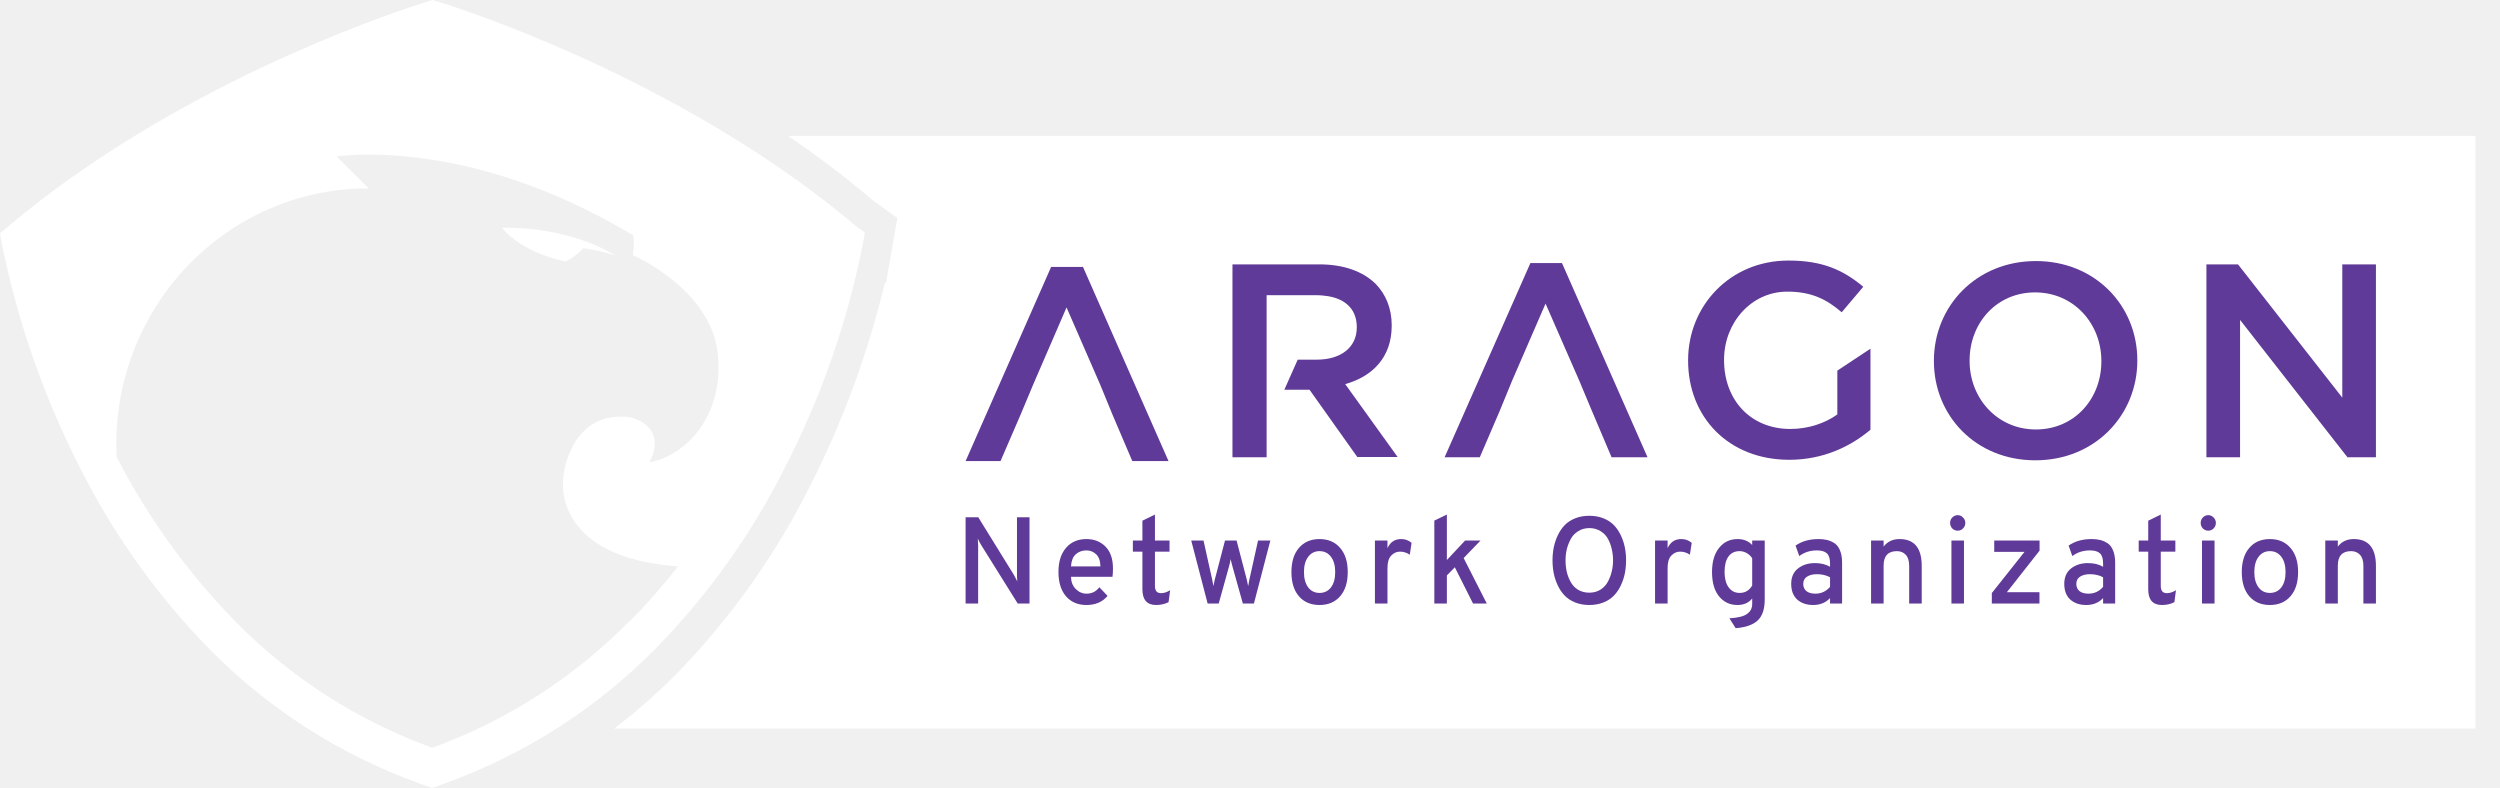
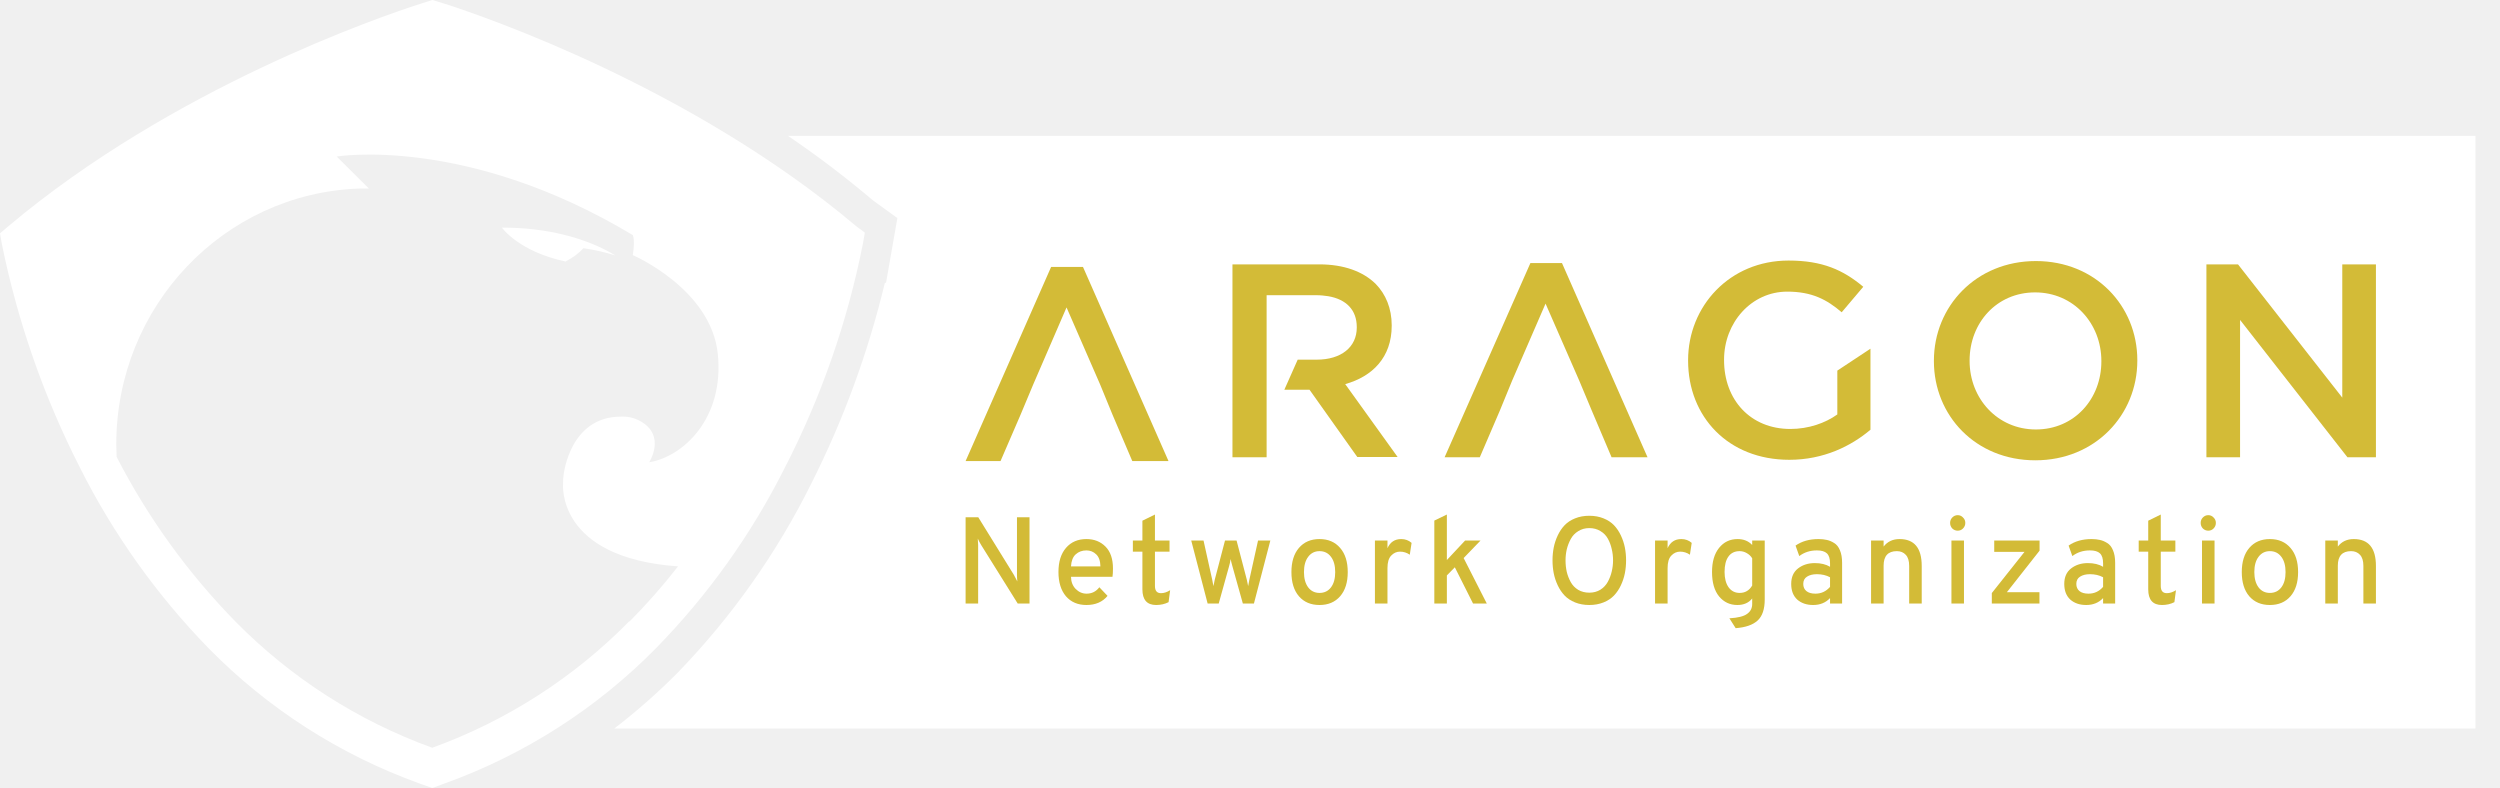
<svg xmlns="http://www.w3.org/2000/svg" width="403" height="127" viewBox="0 0 403 127" fill="none">
  <g clip-path="url(#clip0)">
    <path d="M127.022 21.897C131.763 25.115 136.331 28.584 140.708 32.289L144.657 35.153L142.83 45.585H142.643C139.952 56.791 135.976 67.644 130.794 77.925C125.247 89.102 118.019 99.35 109.368 108.306C106.127 111.588 102.667 114.642 99.01 117.445H399.04V21.897H127.022Z" fill="#fff" />
    <path d="M91.289 42.071C92.328 41.553 93.266 40.856 94.059 40.011C95.8 40.267 97.519 40.657 99.2 41.175C94.489 38.329 88.009 36.657 80.908 36.697C80.908 36.697 83.638 40.568 91.199 42.161L91.289 42.071Z" fill="#fff" />
    <path d="M138.014 36.458C111.521 14.103 78.178 2.697 71.777 0.637L69.697 0L67.697 0.637C61.276 2.697 27.893 14.123 1.35 36.468L0 37.612L0.32 39.434C2.871 51.943 7.106 64.052 12.911 75.434C18.289 86.119 25.277 95.923 33.633 104.506C43.175 114.226 54.798 121.677 67.637 126.303L69.707 127.03L71.067 126.512L71.777 126.254C84.611 121.618 96.232 114.168 105.781 104.456C114.151 95.897 121.141 86.1 126.503 75.414C132.373 64.021 136.611 51.867 139.094 39.304L139.414 37.503L138.014 36.458ZM101.43 100.157C92.511 109.23 81.66 116.196 69.677 120.541C57.73 116.213 46.907 109.279 38.004 100.246C30.301 92.389 23.828 83.424 18.802 73.652C18.802 72.995 18.742 72.338 18.742 71.661C18.742 49.337 36.114 31.173 57.866 30.396C58.386 30.396 58.946 30.396 59.466 30.396L54.275 25.231C54.275 25.231 75.157 21.767 102.01 37.901C102.01 37.901 102.4 38.717 102.01 41.126C102.01 41.126 114.631 46.55 115.711 57.05C116.792 67.551 110.011 73.652 104.65 74.518C104.65 74.518 107.461 70.168 103.14 67.849C102.202 67.337 101.138 67.099 100.07 67.163C91.809 67.163 90.859 76.538 90.859 76.538C90.784 77.009 90.754 77.486 90.769 77.962C90.769 77.962 89.569 89.905 109.301 91.299C106.873 94.419 104.258 97.39 101.47 100.197L101.43 100.157Z" fill="#fff" />
-     <path d="M165.958 97.287H164.053L158.162 87.851C157.981 87.559 157.799 87.215 157.618 86.818C157.657 87.453 157.676 87.798 157.676 87.851V97.287H155.655V83.381H157.696L163.431 92.659C163.573 92.897 163.761 93.254 163.994 93.731C163.955 93.334 163.936 92.983 163.936 92.678V83.381H165.958V97.287Z" fill="#603a98" />
-     <path d="M175.133 97.526C173.746 97.526 172.644 97.056 171.828 96.115C171.024 95.162 170.623 93.857 170.623 92.201C170.623 90.546 171.031 89.248 171.847 88.308C172.664 87.367 173.759 86.897 175.133 86.897C176.377 86.897 177.401 87.301 178.204 88.109C179.008 88.917 179.41 90.096 179.41 91.645C179.41 92.215 179.384 92.659 179.332 92.976H172.644C172.657 93.784 172.91 94.44 173.403 94.943C173.908 95.446 174.491 95.698 175.152 95.698C176.008 95.698 176.694 95.354 177.213 94.665L178.535 96.056C177.731 97.036 176.597 97.526 175.133 97.526ZM172.644 91.308H177.388C177.375 90.433 177.148 89.784 176.707 89.361C176.267 88.937 175.742 88.725 175.133 88.725C174.446 88.725 173.869 88.937 173.403 89.361C172.949 89.771 172.696 90.42 172.644 91.308Z" fill="#603a98" />
-     <path d="M186.371 97.526C184.894 97.526 184.155 96.685 184.155 95.003V88.924H182.619V87.136H184.155V83.937L186.177 82.944V87.136H188.529V88.924H186.177V94.466C186.177 95.234 186.501 95.619 187.149 95.619C187.628 95.619 188.121 95.46 188.626 95.142L188.374 97.069C187.777 97.374 187.11 97.526 186.371 97.526Z" fill="#603a98" />
-     <path d="M194.67 97.287L192.027 87.136H194.009L195.409 93.453C195.5 93.85 195.565 94.195 195.604 94.486C195.642 94.234 195.714 93.89 195.817 93.453L197.47 87.136H199.336L200.988 93.453C201.092 93.89 201.163 94.234 201.202 94.486C201.241 94.195 201.306 93.85 201.397 93.453L202.796 87.136H204.779L202.135 97.287H200.347L198.695 91.387C198.539 90.844 198.435 90.42 198.383 90.115C198.319 90.539 198.221 90.97 198.092 91.407L196.459 97.287H194.67Z" fill="#603a98" />
-     <path d="M216.032 96.115C215.215 97.056 214.107 97.526 212.707 97.526C211.308 97.526 210.2 97.056 209.383 96.115C208.58 95.175 208.178 93.877 208.178 92.221C208.178 90.566 208.58 89.268 209.383 88.328C210.2 87.374 211.308 86.897 212.707 86.897C214.107 86.897 215.215 87.374 216.032 88.328C216.848 89.268 217.256 90.566 217.256 92.221C217.256 93.877 216.848 95.175 216.032 96.115ZM212.707 95.579C213.485 95.579 214.101 95.281 214.554 94.685C215.008 94.089 215.235 93.268 215.235 92.221C215.235 91.175 215.008 90.354 214.554 89.758C214.101 89.149 213.485 88.844 212.707 88.844C211.943 88.844 211.334 89.149 210.88 89.758C210.426 90.354 210.2 91.175 210.2 92.221C210.2 93.254 210.426 94.076 210.88 94.685C211.334 95.281 211.943 95.579 212.707 95.579Z" fill="#603a98" />
-     <path d="M221.638 97.287V87.136H223.66V88.367C224.1 87.387 224.839 86.897 225.876 86.897C226.524 86.897 227.081 87.103 227.548 87.513L227.256 89.42C226.777 89.089 226.252 88.924 225.681 88.924C225.137 88.924 224.664 89.135 224.262 89.559C223.86 89.97 223.66 90.645 223.66 91.586V97.287H221.638Z" fill="#603a98" />
-     <path d="M239.67 97.287H237.454L234.518 91.447L233.235 92.758V97.287H231.214V83.917L233.235 82.944V90.275L236.171 87.136H238.659L235.938 89.957L239.67 97.287Z" fill="#603a98" />
-     <path d="M258.489 97.109C257.802 97.387 257.037 97.526 256.195 97.526C255.353 97.526 254.588 97.387 253.901 97.109C253.214 96.83 252.65 96.46 252.21 95.996C251.769 95.532 251.4 94.983 251.102 94.347C250.804 93.711 250.59 93.062 250.46 92.4C250.331 91.738 250.266 91.049 250.266 90.334C250.266 89.619 250.331 88.93 250.46 88.268C250.59 87.606 250.804 86.957 251.102 86.321C251.4 85.685 251.769 85.136 252.21 84.672C252.65 84.209 253.214 83.838 253.901 83.56C254.588 83.281 255.353 83.142 256.195 83.142C257.037 83.142 257.802 83.281 258.489 83.56C259.176 83.838 259.74 84.209 260.18 84.672C260.621 85.136 260.99 85.685 261.288 86.321C261.586 86.957 261.8 87.606 261.93 88.268C262.059 88.93 262.124 89.619 262.124 90.334C262.124 91.049 262.059 91.738 261.93 92.4C261.8 93.062 261.586 93.711 261.288 94.347C260.99 94.983 260.621 95.532 260.18 95.996C259.74 96.46 259.176 96.83 258.489 97.109ZM254.406 95.082C254.925 95.387 255.521 95.539 256.195 95.539C256.869 95.539 257.465 95.38 257.983 95.062C258.502 94.731 258.904 94.301 259.189 93.771C259.474 93.241 259.681 92.692 259.811 92.122C259.953 91.539 260.025 90.943 260.025 90.334C260.025 89.698 259.953 89.089 259.811 88.506C259.681 87.91 259.474 87.354 259.189 86.838C258.904 86.321 258.502 85.91 257.983 85.606C257.465 85.288 256.869 85.129 256.195 85.129C255.521 85.129 254.925 85.295 254.406 85.626C253.888 85.944 253.486 86.367 253.201 86.897C252.916 87.427 252.702 87.983 252.56 88.566C252.43 89.135 252.365 89.725 252.365 90.334C252.365 90.97 252.43 91.586 252.56 92.182C252.702 92.764 252.916 93.314 253.201 93.831C253.486 94.347 253.888 94.764 254.406 95.082Z" fill="#603a98" />
-     <path d="M266.794 97.287V87.136H268.816V88.367C269.257 87.387 269.996 86.897 271.032 86.897C271.68 86.897 272.238 87.103 272.704 87.513L272.413 89.42C271.933 89.089 271.408 88.924 270.838 88.924C270.294 88.924 269.821 89.135 269.419 89.559C269.017 89.97 268.816 90.645 268.816 91.586V97.287H266.794Z" fill="#603a98" />
-     <path d="M279.789 101.261L278.778 99.671C280.152 99.592 281.105 99.353 281.636 98.956C282.18 98.572 282.453 98.042 282.453 97.367V96.473C281.895 97.175 281.098 97.526 280.061 97.526C278.869 97.526 277.891 97.069 277.126 96.155C276.361 95.228 275.979 93.91 275.979 92.201C275.979 90.559 276.355 89.268 277.107 88.328C277.871 87.374 278.869 86.897 280.1 86.897C281.072 86.897 281.856 87.215 282.453 87.851V87.136H284.474V96.632C284.474 98.195 284.092 99.327 283.327 100.029C282.563 100.731 281.383 101.141 279.789 101.261ZM280.431 95.579C281.312 95.579 281.986 95.181 282.453 94.387V89.996C282.245 89.652 281.954 89.374 281.578 89.162C281.215 88.95 280.833 88.844 280.431 88.844C279.64 88.844 279.038 89.135 278.623 89.718C278.208 90.288 278.001 91.115 278.001 92.201C278.001 93.235 278.215 94.056 278.642 94.665C279.083 95.274 279.679 95.579 280.431 95.579Z" fill="#603a98" />
-     <path d="M295.002 97.287V96.413C294.302 97.155 293.395 97.526 292.28 97.526C291.23 97.526 290.375 97.234 289.714 96.652C289.066 96.056 288.742 95.215 288.742 94.129C288.742 93.029 289.111 92.195 289.85 91.625C290.589 91.056 291.49 90.771 292.552 90.771C293.524 90.771 294.341 90.97 295.002 91.367V90.811C295.002 90.056 294.833 89.52 294.496 89.202C294.159 88.884 293.621 88.725 292.883 88.725C291.794 88.725 290.848 89.029 290.044 89.639L289.442 87.95C290.44 87.248 291.677 86.897 293.155 86.897C293.647 86.897 294.088 86.944 294.477 87.036C294.866 87.116 295.261 87.281 295.663 87.533C296.064 87.771 296.375 88.162 296.596 88.705C296.829 89.248 296.946 89.917 296.946 90.712V97.287H295.002ZM292.649 95.698C293.583 95.698 294.367 95.334 295.002 94.605V93.056C294.393 92.725 293.686 92.559 292.883 92.559C292.235 92.559 291.703 92.692 291.289 92.957C290.887 93.208 290.686 93.599 290.686 94.129C290.686 94.619 290.854 95.003 291.191 95.281C291.528 95.559 292.014 95.698 292.649 95.698Z" fill="#603a98" />
-     <path d="M307.759 97.287V91.228C307.759 90.42 307.577 89.824 307.214 89.44C306.852 89.043 306.372 88.844 305.776 88.844C304.35 88.844 303.638 89.626 303.638 91.188V97.287H301.616V87.136H303.638V88.109C304.26 87.301 305.115 86.897 306.204 86.897C308.588 86.897 309.781 88.341 309.781 91.228V97.287H307.759Z" fill="#603a98" />
-     <path d="M316.437 85.189C316.204 85.427 315.919 85.546 315.582 85.546C315.245 85.546 314.954 85.427 314.707 85.189C314.474 84.937 314.357 84.639 314.357 84.295C314.357 83.95 314.474 83.659 314.707 83.421C314.954 83.169 315.245 83.043 315.582 83.043C315.919 83.043 316.204 83.169 316.437 83.421C316.684 83.659 316.807 83.95 316.807 84.295C316.807 84.639 316.684 84.937 316.437 85.189ZM314.571 97.287V87.136H316.593V97.287H314.571Z" fill="#603a98" />
-     <path d="M321.081 97.287V95.599L326.349 88.963H321.47V87.136H328.779V88.765L323.511 95.46H328.76V97.287H321.081Z" fill="#603a98" />
-     <path d="M339.019 97.287V96.413C338.319 97.155 337.412 97.526 336.298 97.526C335.248 97.526 334.392 97.234 333.731 96.652C333.083 96.056 332.759 95.215 332.759 94.129C332.759 93.029 333.129 92.195 333.868 91.625C334.606 91.056 335.507 90.771 336.57 90.771C337.542 90.771 338.358 90.97 339.019 91.367V90.811C339.019 90.056 338.851 89.52 338.514 89.202C338.177 88.884 337.639 88.725 336.9 88.725C335.812 88.725 334.865 89.029 334.062 89.639L333.459 87.95C334.457 87.248 335.695 86.897 337.172 86.897C337.665 86.897 338.105 86.944 338.494 87.036C338.883 87.116 339.278 87.281 339.68 87.533C340.082 87.771 340.393 88.162 340.613 88.705C340.847 89.248 340.963 89.917 340.963 90.712V97.287H339.019ZM336.667 95.698C337.6 95.698 338.384 95.334 339.019 94.605V93.056C338.41 92.725 337.704 92.559 336.9 92.559C336.252 92.559 335.721 92.692 335.306 92.957C334.904 93.208 334.703 93.599 334.703 94.129C334.703 94.619 334.872 95.003 335.209 95.281C335.546 95.559 336.032 95.698 336.667 95.698Z" fill="#603a98" />
-     <path d="M348.51 97.526C347.033 97.526 346.294 96.685 346.294 95.003V88.924H344.758V87.136H346.294V83.937L348.316 82.944V87.136H350.668V88.924H348.316V94.466C348.316 95.234 348.64 95.619 349.288 95.619C349.767 95.619 350.26 95.46 350.765 95.142L350.513 97.069C349.917 97.374 349.249 97.526 348.51 97.526Z" fill="#603a98" />
-     <path d="M356.829 85.189C356.596 85.427 356.31 85.546 355.974 85.546C355.637 85.546 355.345 85.427 355.099 85.189C354.865 84.937 354.749 84.639 354.749 84.295C354.749 83.95 354.865 83.659 355.099 83.421C355.345 83.169 355.637 83.043 355.974 83.043C356.31 83.043 356.596 83.169 356.829 83.421C357.075 83.659 357.198 83.95 357.198 84.295C357.198 84.639 357.075 84.937 356.829 85.189ZM354.963 97.287V87.136H356.984V97.287H354.963Z" fill="#603a98" />
-     <path d="M369.229 96.115C368.412 97.056 367.304 97.526 365.905 97.526C364.505 97.526 363.397 97.056 362.58 96.115C361.777 95.175 361.375 93.877 361.375 92.221C361.375 90.566 361.777 89.268 362.58 88.328C363.397 87.374 364.505 86.897 365.905 86.897C367.304 86.897 368.412 87.374 369.229 88.328C370.045 89.268 370.454 90.566 370.454 92.221C370.454 93.877 370.045 95.175 369.229 96.115ZM365.905 95.579C366.682 95.579 367.298 95.281 367.752 94.685C368.205 94.089 368.432 93.268 368.432 92.221C368.432 91.175 368.205 90.354 367.752 89.758C367.298 89.149 366.682 88.844 365.905 88.844C365.14 88.844 364.531 89.149 364.077 89.758C363.624 90.354 363.397 91.175 363.397 92.221C363.397 93.254 363.624 94.076 364.077 94.685C364.531 95.281 365.14 95.579 365.905 95.579Z" fill="#603a98" />
-     <path d="M380.978 97.287V91.228C380.978 90.42 380.797 89.824 380.434 89.44C380.071 89.043 379.592 88.844 378.995 88.844C377.57 88.844 376.857 89.626 376.857 91.188V97.287H374.835V87.136H376.857V88.109C377.479 87.301 378.334 86.897 379.423 86.897C381.808 86.897 383 88.341 383 91.228V97.287H380.978Z" fill="#603a98" />
-     <path d="M272.122 58.142V58.059C272.122 49.352 278.829 42 288.311 42C293.776 42 297.13 43.52 300.359 46.23L296.881 50.338C294.48 48.284 292.078 47.011 288.104 47.011C282.307 47.011 277.918 52.022 277.918 57.977V58.059C277.918 64.467 282.183 69.149 288.601 69.149C291.54 69.149 294.231 68.204 296.177 66.808V60.975V59.743L301.518 56.211V69.272C298.413 71.901 293.983 74.119 288.435 74.119C278.581 74.119 272.122 67.177 272.122 58.142Z" fill="#603a98" />
-     <path d="M169.442 43.027L155.655 74.324H161.285L164.515 66.849L166.544 62.002L171.926 49.557L177.35 62.002L179.337 66.849L182.525 74.324H188.363L174.576 43.027H169.442Z" fill="#603a98" />
-     <path d="M246.7 42.411L232.872 73.708H238.544L241.773 66.192L243.761 61.345L249.143 48.941L254.567 61.345L256.596 66.192L259.784 73.708H265.58L251.793 42.411H246.7Z" fill="#603a98" />
-     <path d="M328.182 42.082C318.535 42.082 311.745 49.393 311.745 58.142V58.224C311.745 66.972 318.452 74.201 328.099 74.201C337.746 74.201 344.536 66.89 344.536 58.142V58.059C344.536 49.311 337.788 42.082 328.182 42.082ZM338.74 58.265C338.74 64.302 334.393 69.231 328.182 69.231C321.972 69.231 317.5 64.22 317.5 58.182V58.1C317.5 52.063 321.847 47.134 328.058 47.134C334.268 47.134 338.74 52.145 338.74 58.182V58.265Z" fill="#603a98" />
-     <path d="M377.576 42.616V64.097L360.766 42.616H355.674V73.708H361.098V51.57L378.404 73.708H383V42.616H377.576Z" fill="#603a98" />
-     <path d="M216.849 61.92C221.237 60.688 224.343 57.608 224.343 52.514V52.432C224.343 49.722 223.39 47.422 221.734 45.738C219.705 43.766 216.642 42.616 212.667 42.616H198.673V73.708H202.647H204.179V70.258V62.865V61.92V47.586H212.211C212.915 47.586 213.536 47.668 214.116 47.75C217.014 48.243 218.712 49.968 218.712 52.72V52.802C218.712 55.965 216.186 57.977 212.253 57.977H209.189L207.036 62.824H207.45H211.094L218.795 73.667H225.295L216.849 61.92Z" fill="#603a98" />
+     <path d="M165.958 97.287H164.053L158.162 87.851C157.981 87.559 157.799 87.215 157.618 86.818C157.657 87.453 157.676 87.798 157.676 87.851V97.287H155.655V83.381H157.696L163.431 92.659C163.573 92.897 163.761 93.254 163.994 93.731C163.955 93.334 163.936 92.983 163.936 92.678V83.381H165.958V97.287Z" fill="#d3bb37" />
+     <path d="M175.133 97.526C173.746 97.526 172.644 97.056 171.828 96.115C171.024 95.162 170.623 93.857 170.623 92.201C170.623 90.546 171.031 89.248 171.847 88.308C172.664 87.367 173.759 86.897 175.133 86.897C176.377 86.897 177.401 87.301 178.204 88.109C179.008 88.917 179.41 90.096 179.41 91.645C179.41 92.215 179.384 92.659 179.332 92.976H172.644C172.657 93.784 172.91 94.44 173.403 94.943C173.908 95.446 174.491 95.698 175.152 95.698C176.008 95.698 176.694 95.354 177.213 94.665L178.535 96.056C177.731 97.036 176.597 97.526 175.133 97.526ZM172.644 91.308H177.388C177.375 90.433 177.148 89.784 176.707 89.361C176.267 88.937 175.742 88.725 175.133 88.725C174.446 88.725 173.869 88.937 173.403 89.361C172.949 89.771 172.696 90.42 172.644 91.308Z" fill="#d3bb37" />
+     <path d="M186.371 97.526C184.894 97.526 184.155 96.685 184.155 95.003V88.924H182.619V87.136H184.155V83.937L186.177 82.944V87.136H188.529V88.924H186.177V94.466C186.177 95.234 186.501 95.619 187.149 95.619C187.628 95.619 188.121 95.46 188.626 95.142L188.374 97.069C187.777 97.374 187.11 97.526 186.371 97.526Z" fill="#d3bb37" />
+     <path d="M194.67 97.287L192.027 87.136H194.009L195.409 93.453C195.5 93.85 195.565 94.195 195.604 94.486C195.642 94.234 195.714 93.89 195.817 93.453L197.47 87.136H199.336L200.988 93.453C201.092 93.89 201.163 94.234 201.202 94.486C201.241 94.195 201.306 93.85 201.397 93.453L202.796 87.136H204.779L202.135 97.287H200.347L198.695 91.387C198.539 90.844 198.435 90.42 198.383 90.115C198.319 90.539 198.221 90.97 198.092 91.407L196.459 97.287H194.67Z" fill="#d3bb37" />
+     <path d="M216.032 96.115C215.215 97.056 214.107 97.526 212.707 97.526C211.308 97.526 210.2 97.056 209.383 96.115C208.58 95.175 208.178 93.877 208.178 92.221C208.178 90.566 208.58 89.268 209.383 88.328C210.2 87.374 211.308 86.897 212.707 86.897C214.107 86.897 215.215 87.374 216.032 88.328C216.848 89.268 217.256 90.566 217.256 92.221C217.256 93.877 216.848 95.175 216.032 96.115ZM212.707 95.579C213.485 95.579 214.101 95.281 214.554 94.685C215.008 94.089 215.235 93.268 215.235 92.221C215.235 91.175 215.008 90.354 214.554 89.758C214.101 89.149 213.485 88.844 212.707 88.844C211.943 88.844 211.334 89.149 210.88 89.758C210.426 90.354 210.2 91.175 210.2 92.221C210.2 93.254 210.426 94.076 210.88 94.685C211.334 95.281 211.943 95.579 212.707 95.579Z" fill="#d3bb37" />
+     <path d="M221.638 97.287V87.136H223.66V88.367C224.1 87.387 224.839 86.897 225.876 86.897C226.524 86.897 227.081 87.103 227.548 87.513L227.256 89.42C226.777 89.089 226.252 88.924 225.681 88.924C225.137 88.924 224.664 89.135 224.262 89.559C223.86 89.97 223.66 90.645 223.66 91.586V97.287H221.638Z" fill="#d3bb37" />
+     <path d="M239.67 97.287H237.454L234.518 91.447L233.235 92.758V97.287H231.214V83.917L233.235 82.944V90.275L236.171 87.136H238.659L235.938 89.957L239.67 97.287Z" fill="#d3bb37" />
+     <path d="M258.489 97.109C257.802 97.387 257.037 97.526 256.195 97.526C255.353 97.526 254.588 97.387 253.901 97.109C253.214 96.83 252.65 96.46 252.21 95.996C251.769 95.532 251.4 94.983 251.102 94.347C250.804 93.711 250.59 93.062 250.46 92.4C250.331 91.738 250.266 91.049 250.266 90.334C250.266 89.619 250.331 88.93 250.46 88.268C250.59 87.606 250.804 86.957 251.102 86.321C251.4 85.685 251.769 85.136 252.21 84.672C252.65 84.209 253.214 83.838 253.901 83.56C254.588 83.281 255.353 83.142 256.195 83.142C257.037 83.142 257.802 83.281 258.489 83.56C259.176 83.838 259.74 84.209 260.18 84.672C260.621 85.136 260.99 85.685 261.288 86.321C261.586 86.957 261.8 87.606 261.93 88.268C262.059 88.93 262.124 89.619 262.124 90.334C262.124 91.049 262.059 91.738 261.93 92.4C261.8 93.062 261.586 93.711 261.288 94.347C260.99 94.983 260.621 95.532 260.18 95.996C259.74 96.46 259.176 96.83 258.489 97.109ZM254.406 95.082C254.925 95.387 255.521 95.539 256.195 95.539C256.869 95.539 257.465 95.38 257.983 95.062C258.502 94.731 258.904 94.301 259.189 93.771C259.474 93.241 259.681 92.692 259.811 92.122C259.953 91.539 260.025 90.943 260.025 90.334C260.025 89.698 259.953 89.089 259.811 88.506C259.681 87.91 259.474 87.354 259.189 86.838C258.904 86.321 258.502 85.91 257.983 85.606C257.465 85.288 256.869 85.129 256.195 85.129C255.521 85.129 254.925 85.295 254.406 85.626C253.888 85.944 253.486 86.367 253.201 86.897C252.916 87.427 252.702 87.983 252.56 88.566C252.43 89.135 252.365 89.725 252.365 90.334C252.365 90.97 252.43 91.586 252.56 92.182C252.702 92.764 252.916 93.314 253.201 93.831C253.486 94.347 253.888 94.764 254.406 95.082Z" fill="#d3bb37" />
+     <path d="M266.794 97.287V87.136H268.816V88.367C269.257 87.387 269.996 86.897 271.032 86.897C271.68 86.897 272.238 87.103 272.704 87.513L272.413 89.42C271.933 89.089 271.408 88.924 270.838 88.924C270.294 88.924 269.821 89.135 269.419 89.559C269.017 89.97 268.816 90.645 268.816 91.586V97.287H266.794Z" fill="#d3bb37" />
+     <path d="M279.789 101.261L278.778 99.671C280.152 99.592 281.105 99.353 281.636 98.956C282.18 98.572 282.453 98.042 282.453 97.367V96.473C281.895 97.175 281.098 97.526 280.061 97.526C278.869 97.526 277.891 97.069 277.126 96.155C276.361 95.228 275.979 93.91 275.979 92.201C275.979 90.559 276.355 89.268 277.107 88.328C277.871 87.374 278.869 86.897 280.1 86.897C281.072 86.897 281.856 87.215 282.453 87.851V87.136H284.474V96.632C284.474 98.195 284.092 99.327 283.327 100.029C282.563 100.731 281.383 101.141 279.789 101.261ZM280.431 95.579C281.312 95.579 281.986 95.181 282.453 94.387V89.996C282.245 89.652 281.954 89.374 281.578 89.162C281.215 88.95 280.833 88.844 280.431 88.844C279.64 88.844 279.038 89.135 278.623 89.718C278.208 90.288 278.001 91.115 278.001 92.201C278.001 93.235 278.215 94.056 278.642 94.665C279.083 95.274 279.679 95.579 280.431 95.579Z" fill="#d3bb37" />
+     <path d="M295.002 97.287V96.413C294.302 97.155 293.395 97.526 292.28 97.526C291.23 97.526 290.375 97.234 289.714 96.652C289.066 96.056 288.742 95.215 288.742 94.129C288.742 93.029 289.111 92.195 289.85 91.625C290.589 91.056 291.49 90.771 292.552 90.771C293.524 90.771 294.341 90.97 295.002 91.367V90.811C295.002 90.056 294.833 89.52 294.496 89.202C294.159 88.884 293.621 88.725 292.883 88.725C291.794 88.725 290.848 89.029 290.044 89.639L289.442 87.95C290.44 87.248 291.677 86.897 293.155 86.897C293.647 86.897 294.088 86.944 294.477 87.036C294.866 87.116 295.261 87.281 295.663 87.533C296.064 87.771 296.375 88.162 296.596 88.705C296.829 89.248 296.946 89.917 296.946 90.712V97.287H295.002ZM292.649 95.698C293.583 95.698 294.367 95.334 295.002 94.605V93.056C294.393 92.725 293.686 92.559 292.883 92.559C292.235 92.559 291.703 92.692 291.289 92.957C290.887 93.208 290.686 93.599 290.686 94.129C290.686 94.619 290.854 95.003 291.191 95.281C291.528 95.559 292.014 95.698 292.649 95.698Z" fill="#d3bb37" />
+     <path d="M307.759 97.287V91.228C307.759 90.42 307.577 89.824 307.214 89.44C306.852 89.043 306.372 88.844 305.776 88.844C304.35 88.844 303.638 89.626 303.638 91.188V97.287H301.616V87.136H303.638V88.109C304.26 87.301 305.115 86.897 306.204 86.897C308.588 86.897 309.781 88.341 309.781 91.228V97.287H307.759Z" fill="#d3bb37" />
+     <path d="M316.437 85.189C316.204 85.427 315.919 85.546 315.582 85.546C315.245 85.546 314.954 85.427 314.707 85.189C314.474 84.937 314.357 84.639 314.357 84.295C314.357 83.95 314.474 83.659 314.707 83.421C314.954 83.169 315.245 83.043 315.582 83.043C315.919 83.043 316.204 83.169 316.437 83.421C316.684 83.659 316.807 83.95 316.807 84.295C316.807 84.639 316.684 84.937 316.437 85.189ZM314.571 97.287V87.136H316.593V97.287H314.571Z" fill="#d3bb37" />
+     <path d="M321.081 97.287V95.599L326.349 88.963H321.47V87.136H328.779V88.765L323.511 95.46H328.76V97.287H321.081Z" fill="#d3bb37" />
+     <path d="M339.019 97.287V96.413C338.319 97.155 337.412 97.526 336.298 97.526C335.248 97.526 334.392 97.234 333.731 96.652C333.083 96.056 332.759 95.215 332.759 94.129C332.759 93.029 333.129 92.195 333.868 91.625C334.606 91.056 335.507 90.771 336.57 90.771C337.542 90.771 338.358 90.97 339.019 91.367V90.811C339.019 90.056 338.851 89.52 338.514 89.202C338.177 88.884 337.639 88.725 336.9 88.725C335.812 88.725 334.865 89.029 334.062 89.639L333.459 87.95C334.457 87.248 335.695 86.897 337.172 86.897C337.665 86.897 338.105 86.944 338.494 87.036C338.883 87.116 339.278 87.281 339.68 87.533C340.082 87.771 340.393 88.162 340.613 88.705C340.847 89.248 340.963 89.917 340.963 90.712V97.287H339.019ZM336.667 95.698C337.6 95.698 338.384 95.334 339.019 94.605V93.056C338.41 92.725 337.704 92.559 336.9 92.559C336.252 92.559 335.721 92.692 335.306 92.957C334.904 93.208 334.703 93.599 334.703 94.129C334.703 94.619 334.872 95.003 335.209 95.281C335.546 95.559 336.032 95.698 336.667 95.698Z" fill="#d3bb37" />
+     <path d="M348.51 97.526C347.033 97.526 346.294 96.685 346.294 95.003V88.924H344.758V87.136H346.294V83.937L348.316 82.944V87.136H350.668V88.924H348.316V94.466C348.316 95.234 348.64 95.619 349.288 95.619C349.767 95.619 350.26 95.46 350.765 95.142L350.513 97.069C349.917 97.374 349.249 97.526 348.51 97.526Z" fill="#d3bb37" />
+     <path d="M356.829 85.189C356.596 85.427 356.31 85.546 355.974 85.546C355.637 85.546 355.345 85.427 355.099 85.189C354.865 84.937 354.749 84.639 354.749 84.295C354.749 83.95 354.865 83.659 355.099 83.421C355.345 83.169 355.637 83.043 355.974 83.043C356.31 83.043 356.596 83.169 356.829 83.421C357.075 83.659 357.198 83.95 357.198 84.295C357.198 84.639 357.075 84.937 356.829 85.189ZM354.963 97.287V87.136H356.984V97.287H354.963Z" fill="#d3bb37" />
+     <path d="M369.229 96.115C368.412 97.056 367.304 97.526 365.905 97.526C364.505 97.526 363.397 97.056 362.58 96.115C361.777 95.175 361.375 93.877 361.375 92.221C361.375 90.566 361.777 89.268 362.58 88.328C363.397 87.374 364.505 86.897 365.905 86.897C367.304 86.897 368.412 87.374 369.229 88.328C370.045 89.268 370.454 90.566 370.454 92.221C370.454 93.877 370.045 95.175 369.229 96.115ZM365.905 95.579C366.682 95.579 367.298 95.281 367.752 94.685C368.205 94.089 368.432 93.268 368.432 92.221C368.432 91.175 368.205 90.354 367.752 89.758C367.298 89.149 366.682 88.844 365.905 88.844C365.14 88.844 364.531 89.149 364.077 89.758C363.624 90.354 363.397 91.175 363.397 92.221C363.397 93.254 363.624 94.076 364.077 94.685C364.531 95.281 365.14 95.579 365.905 95.579Z" fill="#d3bb37" />
+     <path d="M380.978 97.287V91.228C380.978 90.42 380.797 89.824 380.434 89.44C380.071 89.043 379.592 88.844 378.995 88.844C377.57 88.844 376.857 89.626 376.857 91.188V97.287H374.835V87.136H376.857V88.109C377.479 87.301 378.334 86.897 379.423 86.897C381.808 86.897 383 88.341 383 91.228V97.287H380.978Z" fill="#d3bb37" />
+     <path d="M272.122 58.142V58.059C272.122 49.352 278.829 42 288.311 42C293.776 42 297.13 43.52 300.359 46.23L296.881 50.338C294.48 48.284 292.078 47.011 288.104 47.011C282.307 47.011 277.918 52.022 277.918 57.977V58.059C277.918 64.467 282.183 69.149 288.601 69.149C291.54 69.149 294.231 68.204 296.177 66.808V60.975V59.743L301.518 56.211V69.272C298.413 71.901 293.983 74.119 288.435 74.119C278.581 74.119 272.122 67.177 272.122 58.142Z" fill="#d3bb37" />
+     <path d="M169.442 43.027L155.655 74.324H161.285L164.515 66.849L166.544 62.002L171.926 49.557L177.35 62.002L179.337 66.849L182.525 74.324H188.363L174.576 43.027H169.442Z" fill="#d3bb37" />
+     <path d="M246.7 42.411L232.872 73.708H238.544L241.773 66.192L243.761 61.345L249.143 48.941L254.567 61.345L256.596 66.192L259.784 73.708H265.58L251.793 42.411H246.7Z" fill="#d3bb37" />
+     <path d="M328.182 42.082C318.535 42.082 311.745 49.393 311.745 58.142V58.224C311.745 66.972 318.452 74.201 328.099 74.201C337.746 74.201 344.536 66.89 344.536 58.142V58.059C344.536 49.311 337.788 42.082 328.182 42.082ZM338.74 58.265C338.74 64.302 334.393 69.231 328.182 69.231C321.972 69.231 317.5 64.22 317.5 58.182V58.1C317.5 52.063 321.847 47.134 328.058 47.134C334.268 47.134 338.74 52.145 338.74 58.182V58.265Z" fill="#d3bb37" />
+     <path d="M377.576 42.616V64.097L360.766 42.616H355.674V73.708H361.098V51.57L378.404 73.708H383V42.616H377.576Z" fill="#d3bb37" />
+     <path d="M216.849 61.92C221.237 60.688 224.343 57.608 224.343 52.514V52.432C224.343 49.722 223.39 47.422 221.734 45.738C219.705 43.766 216.642 42.616 212.667 42.616H198.673V73.708H202.647H204.179V70.258V62.865V61.92V47.586H212.211C212.915 47.586 213.536 47.668 214.116 47.75C217.014 48.243 218.712 49.968 218.712 52.72V52.802C218.712 55.965 216.186 57.977 212.253 57.977H209.189L207.036 62.824H207.45H211.094L218.795 73.667H225.295L216.849 61.92Z" fill="#d3bb37" />
  </g>
  <defs>
    <clipPath id="clip0">
      <rect width="403" height="127" fill="white" />
    </clipPath>
  </defs>
</svg>
